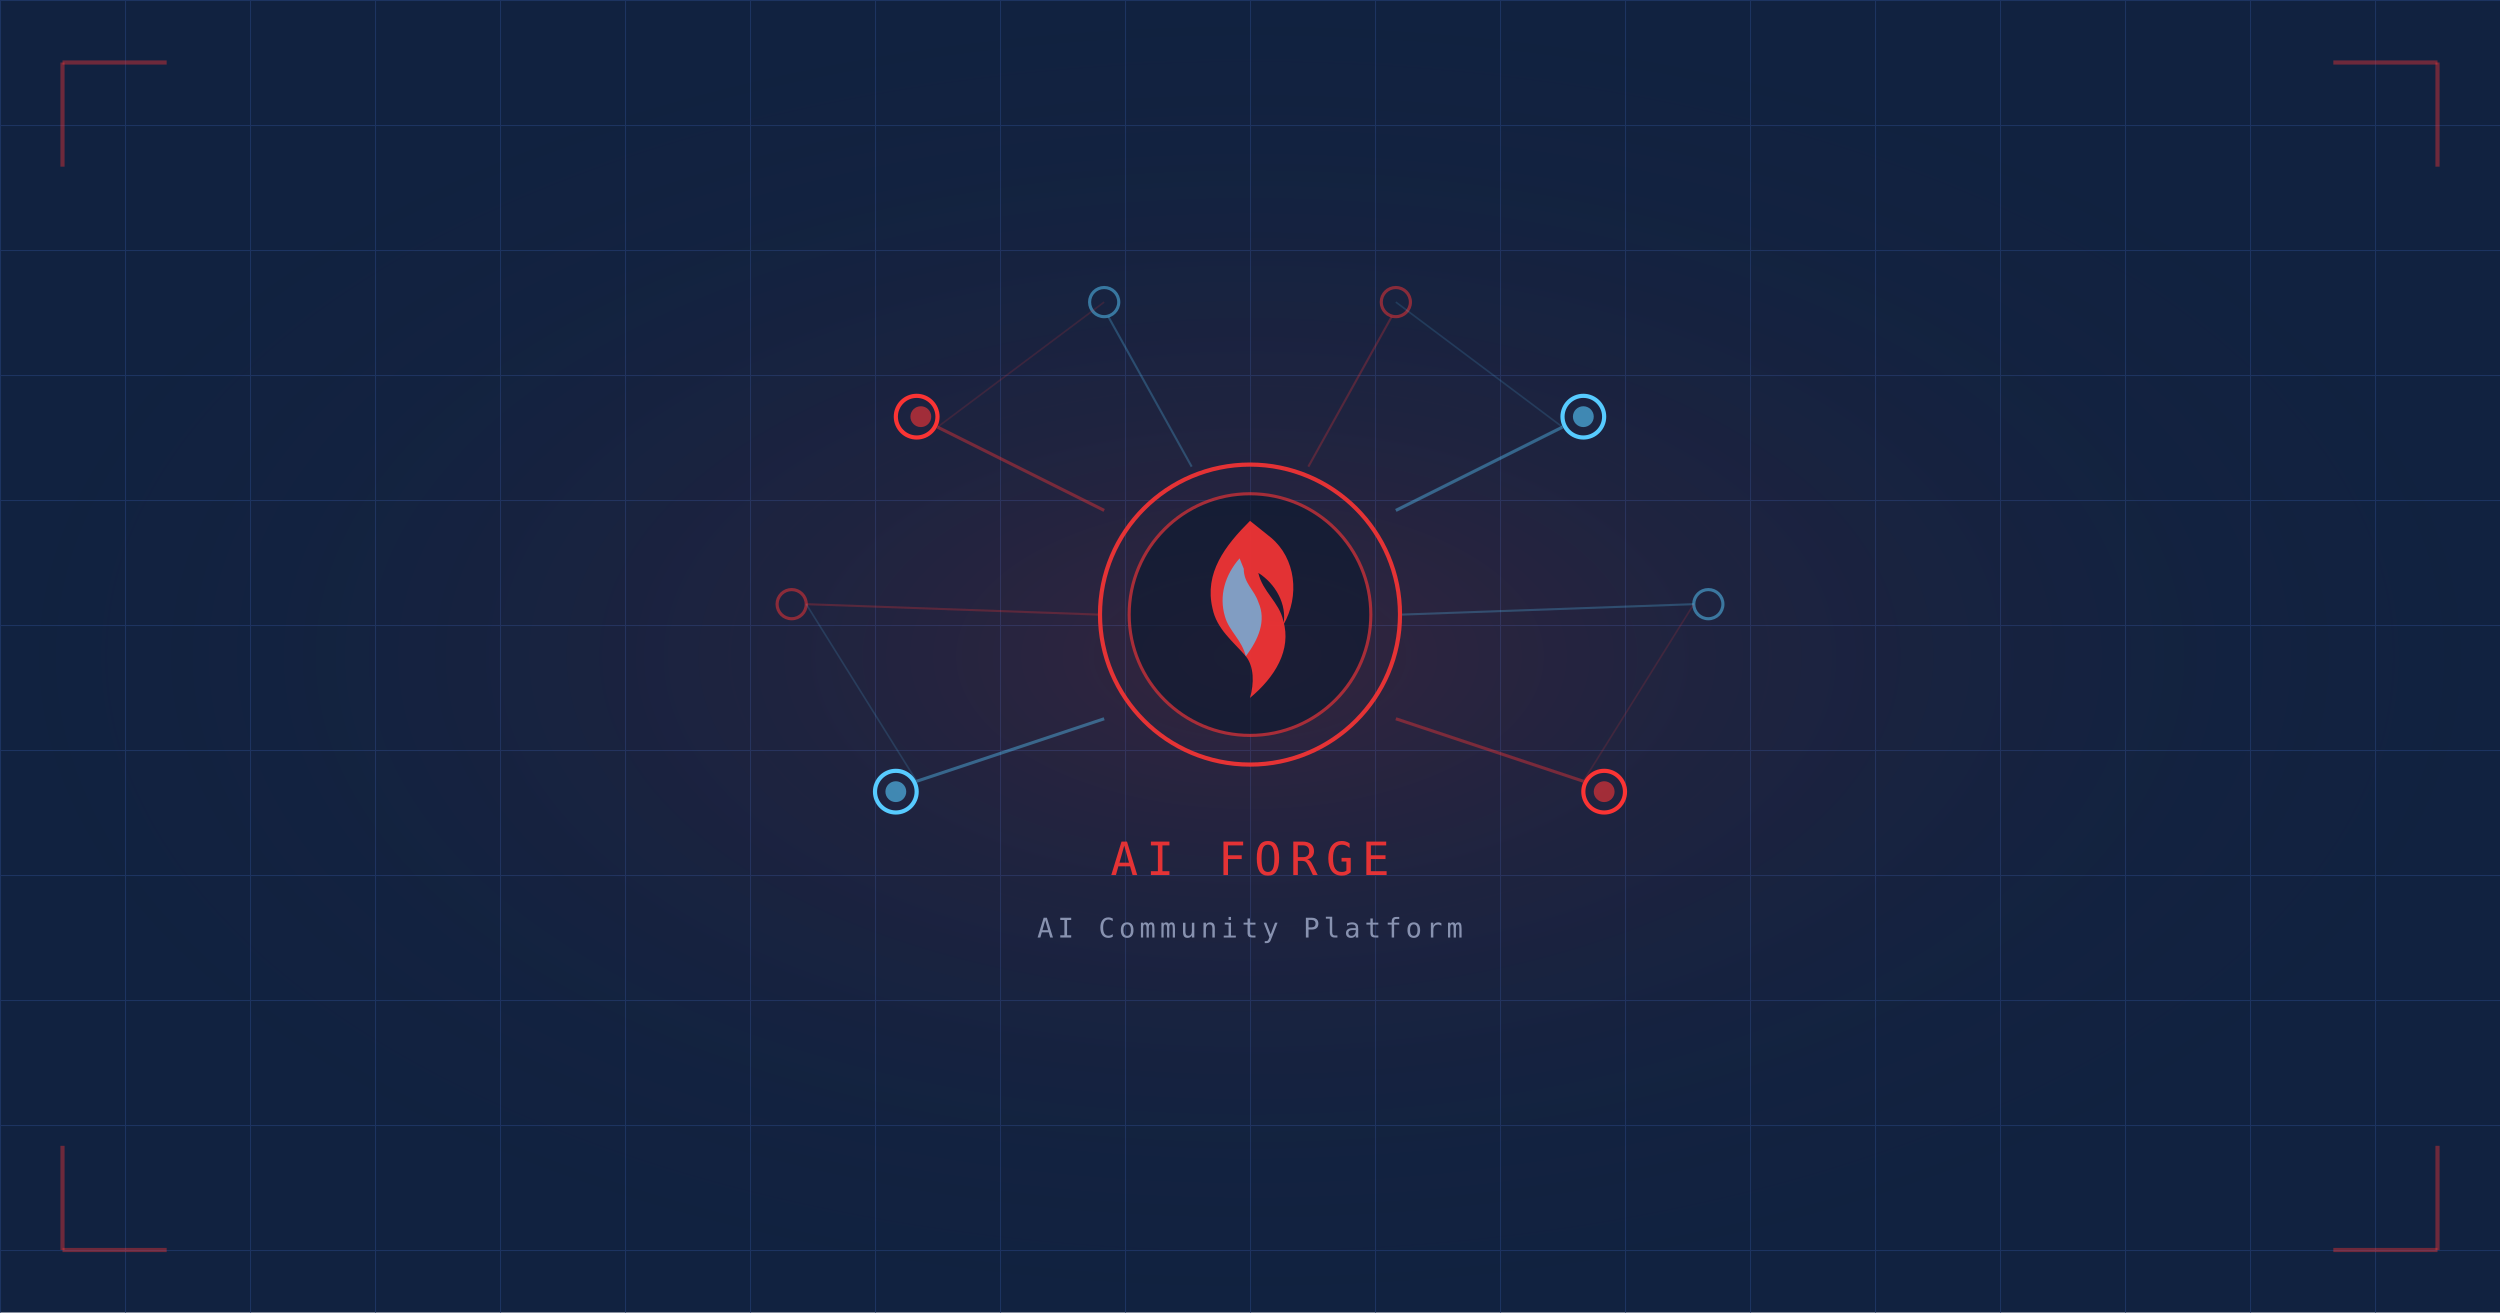
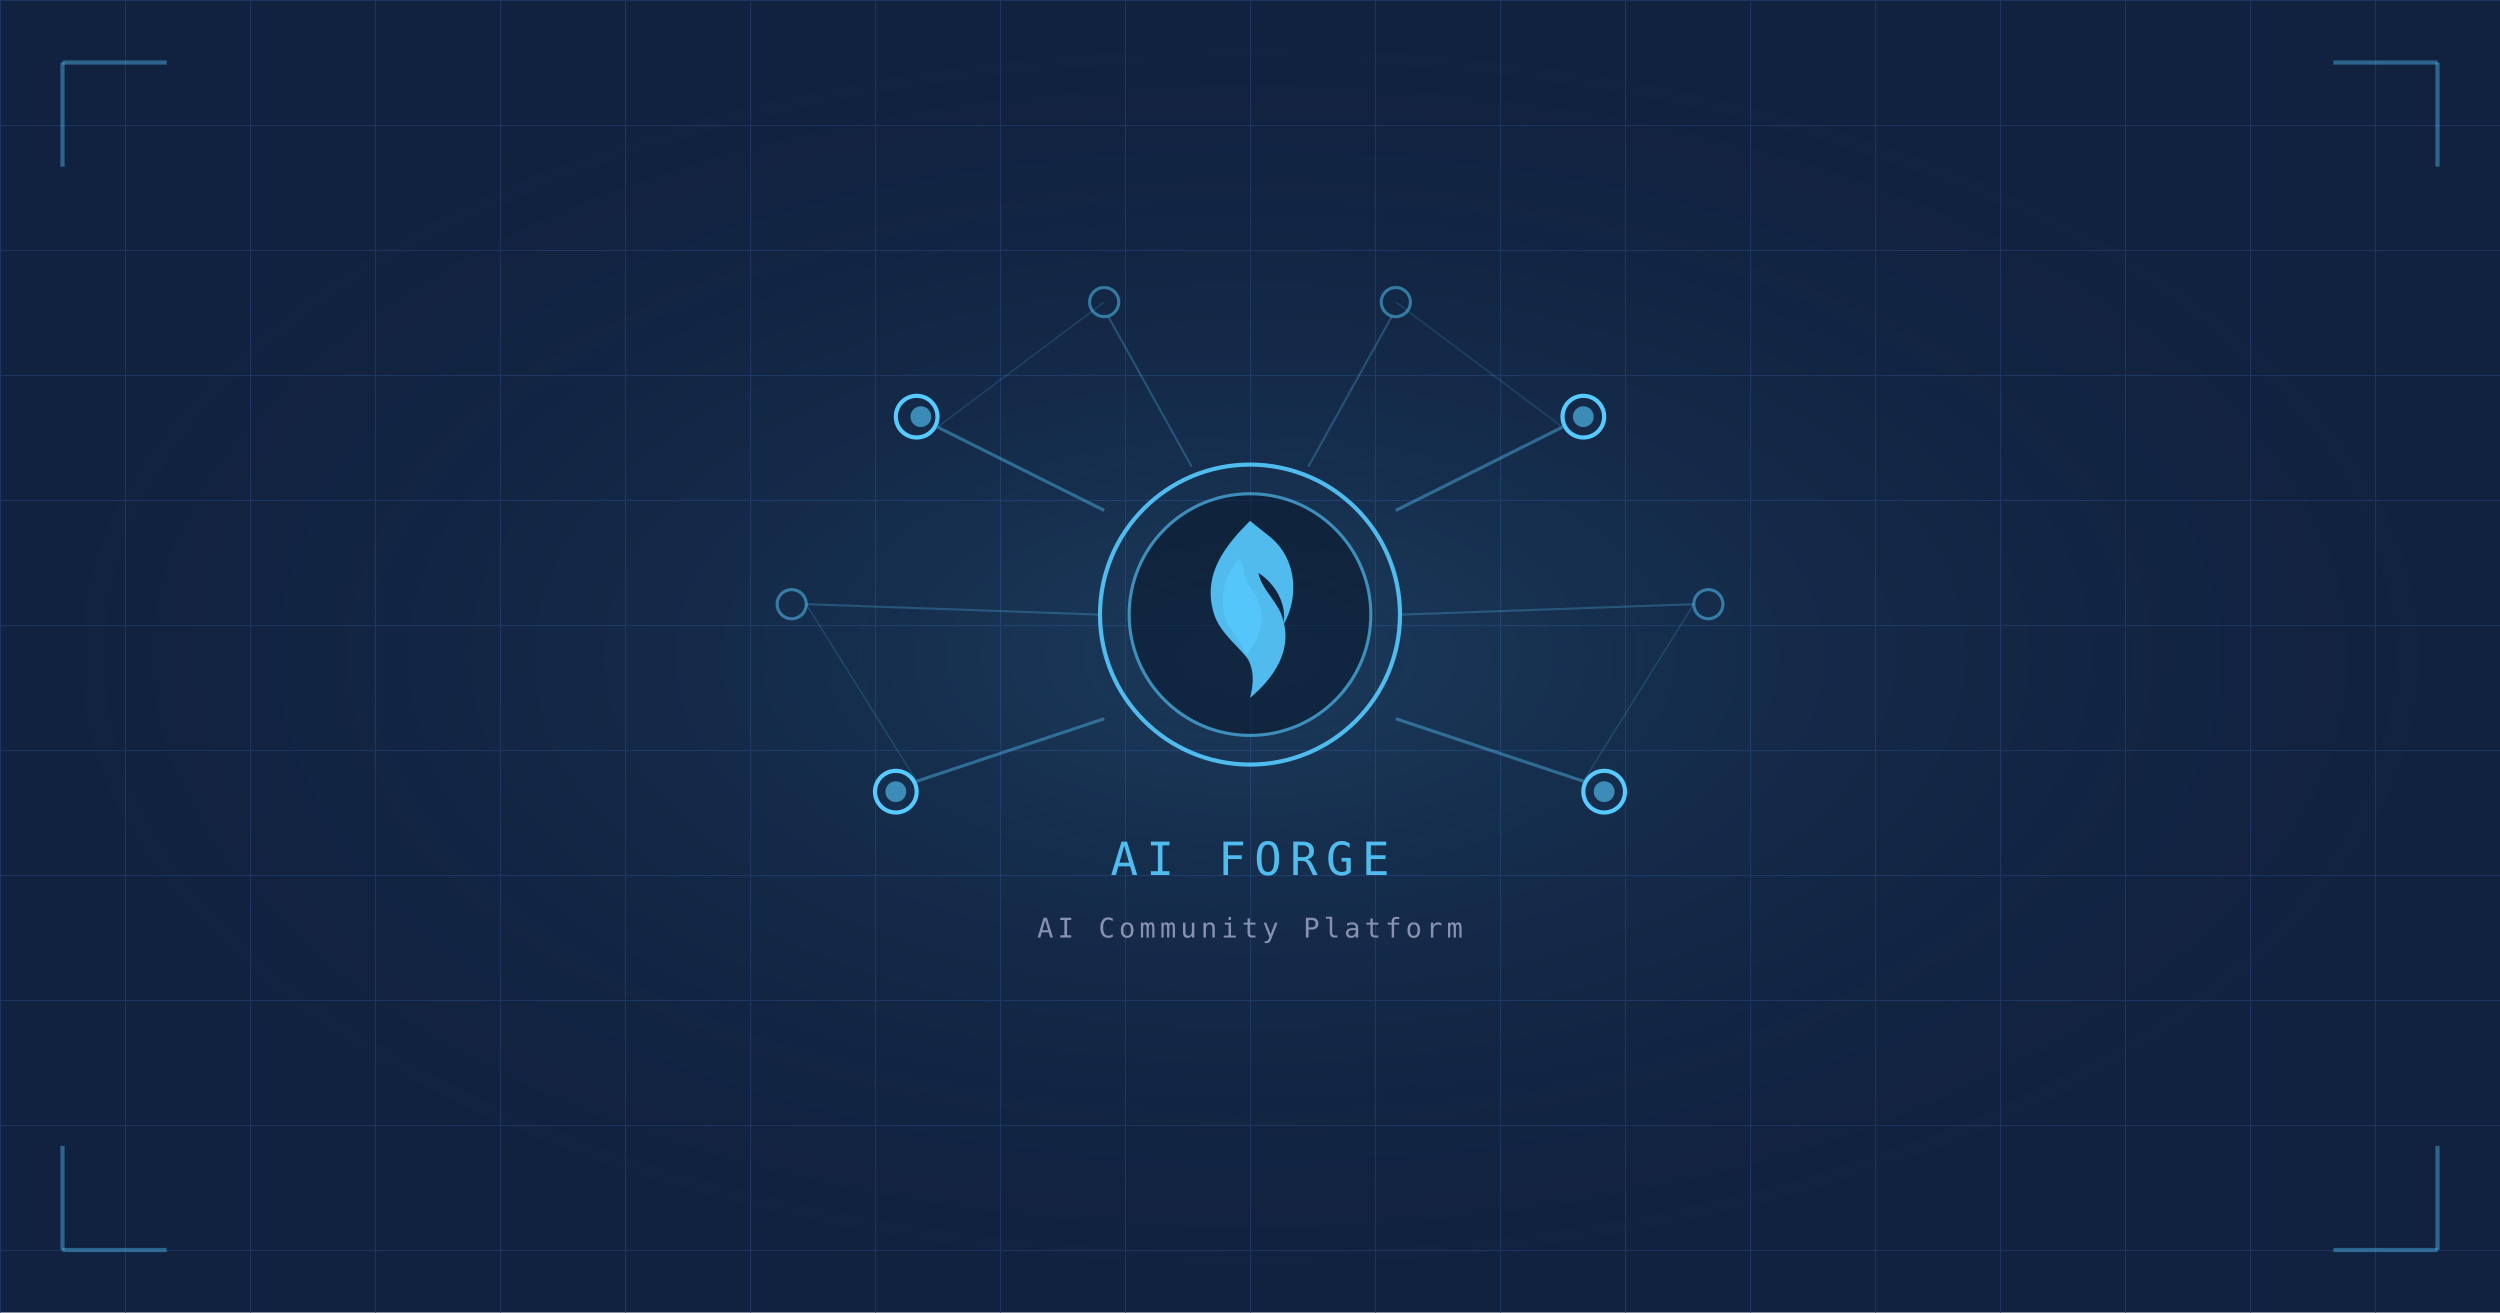
<svg xmlns="http://www.w3.org/2000/svg" width="1200" height="630" viewBox="0 0 1200 630">
  <rect width="1200" height="630" fill="#112240" />
  <defs>
    <pattern id="grid" width="60" height="60" patternUnits="userSpaceOnUse">
      <path d="M 60 0 L 0 0 0 60" fill="none" stroke="#1d3461" stroke-width="1" />
    </pattern>
    <radialGradient id="glow" cx="50%" cy="50%" r="50%">
-       <stop offset="0%" stop-color="#fa3434" stop-opacity="0.15" />
+       <stop offset="0%" stop-color="#57cbff" stop-opacity="0.15" />
      <stop offset="100%" stop-color="#112240" stop-opacity="0" />
    </radialGradient>
  </defs>
  <rect width="1200" height="630" fill="url(#grid)" />
  <rect width="1200" height="630" fill="url(#glow)" />
-   <circle cx="600" cy="295" r="72" fill="none" stroke="#fa3434" stroke-width="2" opacity="0.9" />
-   <circle cx="600" cy="295" r="58" fill="#0a192f" stroke="#fa3434" stroke-width="1.5" opacity="0.6" />
-   <path d="M600 250 C588 262 578 275 582 292 C584 302 592 308 598 315 C602 320 602 328 600 335 C612 325 620 312 616 298 C614 289 606 284 604 275 C612 280 618 290 616 300 C624 286 622 268 610 258 Z" fill="#fa3434" opacity="0.9" />
+   <circle cx="600" cy="295" r="72" fill="none" stroke="#57cbff" stroke-width="2" opacity="0.9" />
+   <circle cx="600" cy="295" r="58" fill="#0a192f" stroke="#57cbff" stroke-width="1.5" opacity="0.6" />
+   <path d="M600 250 C588 262 578 275 582 292 C584 302 592 308 598 315 C602 320 602 328 600 335 C612 325 620 312 616 298 C614 289 606 284 604 275 C612 280 618 290 616 300 C624 286 622 268 610 258 Z" fill="#57cbff" opacity="0.9" />
  <path d="M595 268 C588 276 585 286 588 296 C590 303 596 307 598 315 C604 307 608 298 604 289 C602 283 597 280 597 273 Z" fill="#57cbff" opacity="0.7" />
-   <circle cx="440" cy="200" r="10" fill="none" stroke="#fa3434" stroke-width="2" />
-   <circle cx="442" cy="200" r="5" fill="#fa3434" opacity="0.6" />
-   <line x1="530" y1="245" x2="450" y2="205" stroke="#fa3434" stroke-width="1.5" opacity="0.4" />
+   <circle cx="440" cy="200" r="10" fill="none" stroke="#57cbff" stroke-width="2" />
+   <circle cx="442" cy="200" r="5" fill="#57cbff" opacity="0.6" />
+   <line x1="530" y1="245" x2="450" y2="205" stroke="#57cbff" stroke-width="1.5" opacity="0.4" />
  <circle cx="760" cy="200" r="10" fill="none" stroke="#57cbff" stroke-width="2" />
  <circle cx="760" cy="200" r="5" fill="#57cbff" opacity="0.6" />
  <line x1="670" y1="245" x2="750" y2="205" stroke="#57cbff" stroke-width="1.5" opacity="0.4" />
  <circle cx="430" cy="380" r="10" fill="none" stroke="#57cbff" stroke-width="2" />
  <circle cx="430" cy="380" r="5" fill="#57cbff" opacity="0.6" />
  <line x1="530" y1="345" x2="440" y2="375" stroke="#57cbff" stroke-width="1.5" opacity="0.4" />
-   <circle cx="770" cy="380" r="10" fill="none" stroke="#fa3434" stroke-width="2" />
-   <circle cx="770" cy="380" r="5" fill="#fa3434" opacity="0.6" />
-   <line x1="670" y1="345" x2="760" y2="375" stroke="#fa3434" stroke-width="1.5" opacity="0.4" />
-   <circle cx="380" cy="290" r="7" fill="none" stroke="#fa3434" stroke-width="1.5" opacity="0.5" />
-   <line x1="527" y1="295" x2="387" y2="290" stroke="#fa3434" stroke-width="1" opacity="0.25" />
+   <circle cx="770" cy="380" r="10" fill="none" stroke="#57cbff" stroke-width="2" />
+   <circle cx="770" cy="380" r="5" fill="#57cbff" opacity="0.6" />
+   <line x1="670" y1="345" x2="760" y2="375" stroke="#57cbff" stroke-width="1.5" opacity="0.4" />
+   <circle cx="380" cy="290" r="7" fill="none" stroke="#57cbff" stroke-width="1.5" opacity="0.5" />
+   <line x1="527" y1="295" x2="387" y2="290" stroke="#57cbff" stroke-width="1" opacity="0.25" />
  <circle cx="820" cy="290" r="7" fill="none" stroke="#57cbff" stroke-width="1.5" opacity="0.5" />
  <line x1="673" y1="295" x2="813" y2="290" stroke="#57cbff" stroke-width="1" opacity="0.25" />
  <circle cx="530" cy="145" r="7" fill="none" stroke="#57cbff" stroke-width="1.5" opacity="0.5" />
  <line x1="572" y1="224" x2="532" y2="152" stroke="#57cbff" stroke-width="1" opacity="0.25" />
-   <circle cx="670" cy="145" r="7" fill="none" stroke="#fa3434" stroke-width="1.5" opacity="0.5" />
-   <line x1="628" y1="224" x2="668" y2="152" stroke="#fa3434" stroke-width="1" opacity="0.25" />
-   <line x1="450" y1="205" x2="530" y2="145" stroke="#fa3434" stroke-width="0.8" opacity="0.15" />
+   <circle cx="670" cy="145" r="7" fill="none" stroke="#57cbff" stroke-width="1.5" opacity="0.5" />
+   <line x1="628" y1="224" x2="668" y2="152" stroke="#57cbff" stroke-width="1" opacity="0.25" />
+   <line x1="450" y1="205" x2="530" y2="145" stroke="#57cbff" stroke-width="0.8" opacity="0.15" />
  <line x1="750" y1="205" x2="670" y2="145" stroke="#57cbff" stroke-width="0.8" opacity="0.15" />
  <line x1="440" y1="375" x2="387" y2="290" stroke="#57cbff" stroke-width="0.8" opacity="0.15" />
-   <line x1="760" y1="375" x2="813" y2="290" stroke="#fa3434" stroke-width="0.8" opacity="0.15" />
-   <text x="600" y="420" text-anchor="middle" font-family="monospace" font-size="22" fill="#fa3434" letter-spacing="4" opacity="0.9">AI FORGE</text>
+   <line x1="760" y1="375" x2="813" y2="290" stroke="#57cbff" stroke-width="0.8" opacity="0.15" />
+   <text x="600" y="420" text-anchor="middle" font-family="monospace" font-size="22" fill="#57cbff" letter-spacing="4" opacity="0.9">AI FORGE</text>
  <text x="600" y="450" text-anchor="middle" font-family="monospace" font-size="13" fill="#8892b0" letter-spacing="2">AI Community Platform</text>
-   <line x1="30" y1="30" x2="80" y2="30" stroke="#fa3434" stroke-width="2" opacity="0.4" />
-   <line x1="30" y1="30" x2="30" y2="80" stroke="#fa3434" stroke-width="2" opacity="0.4" />
-   <line x1="1170" y1="30" x2="1120" y2="30" stroke="#fa3434" stroke-width="2" opacity="0.4" />
-   <line x1="1170" y1="30" x2="1170" y2="80" stroke="#fa3434" stroke-width="2" opacity="0.4" />
-   <line x1="30" y1="600" x2="80" y2="600" stroke="#fa3434" stroke-width="2" opacity="0.4" />
-   <line x1="30" y1="600" x2="30" y2="550" stroke="#fa3434" stroke-width="2" opacity="0.4" />
-   <line x1="1170" y1="600" x2="1120" y2="600" stroke="#fa3434" stroke-width="2" opacity="0.4" />
-   <line x1="1170" y1="600" x2="1170" y2="550" stroke="#fa3434" stroke-width="2" opacity="0.4" />
+   <line x1="30" y1="30" x2="80" y2="30" stroke="#57cbff" stroke-width="2" opacity="0.4" />
+   <line x1="30" y1="30" x2="30" y2="80" stroke="#57cbff" stroke-width="2" opacity="0.4" />
+   <line x1="1170" y1="30" x2="1120" y2="30" stroke="#57cbff" stroke-width="2" opacity="0.4" />
+   <line x1="1170" y1="30" x2="1170" y2="80" stroke="#57cbff" stroke-width="2" opacity="0.4" />
+   <line x1="30" y1="600" x2="80" y2="600" stroke="#57cbff" stroke-width="2" opacity="0.4" />
+   <line x1="30" y1="600" x2="30" y2="550" stroke="#57cbff" stroke-width="2" opacity="0.4" />
+   <line x1="1170" y1="600" x2="1120" y2="600" stroke="#57cbff" stroke-width="2" opacity="0.4" />
+   <line x1="1170" y1="600" x2="1170" y2="550" stroke="#57cbff" stroke-width="2" opacity="0.4" />
</svg>
